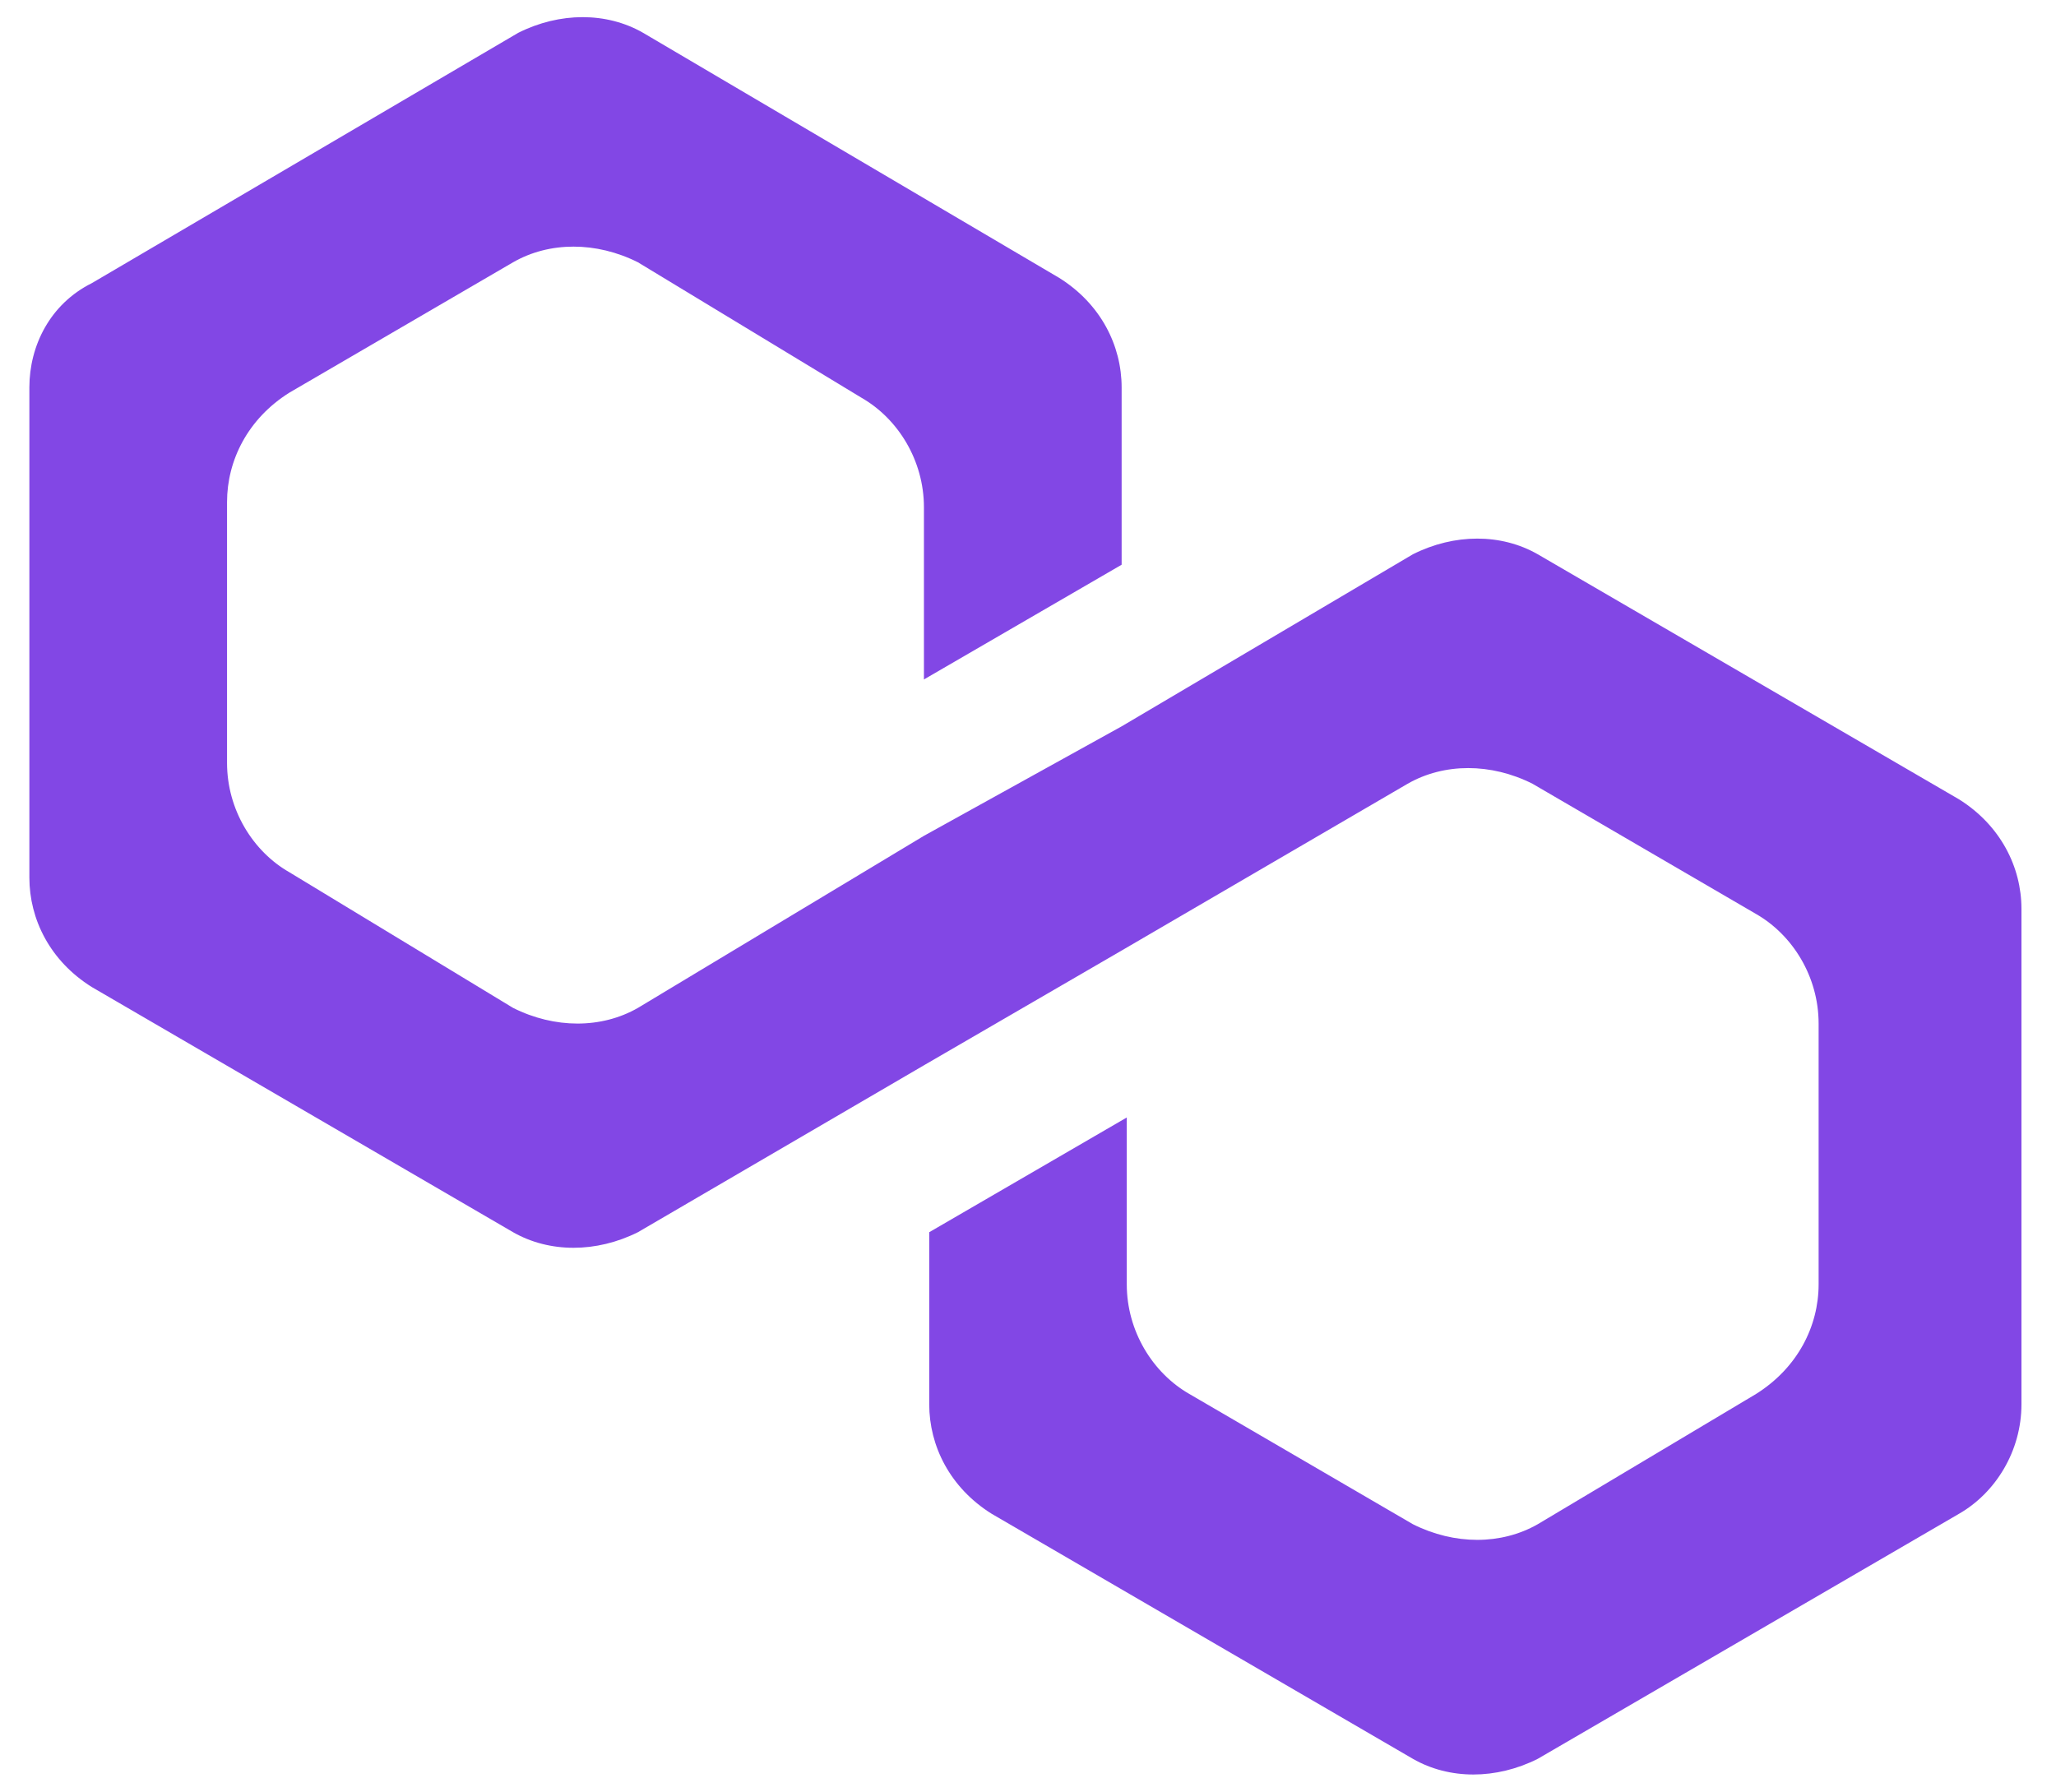
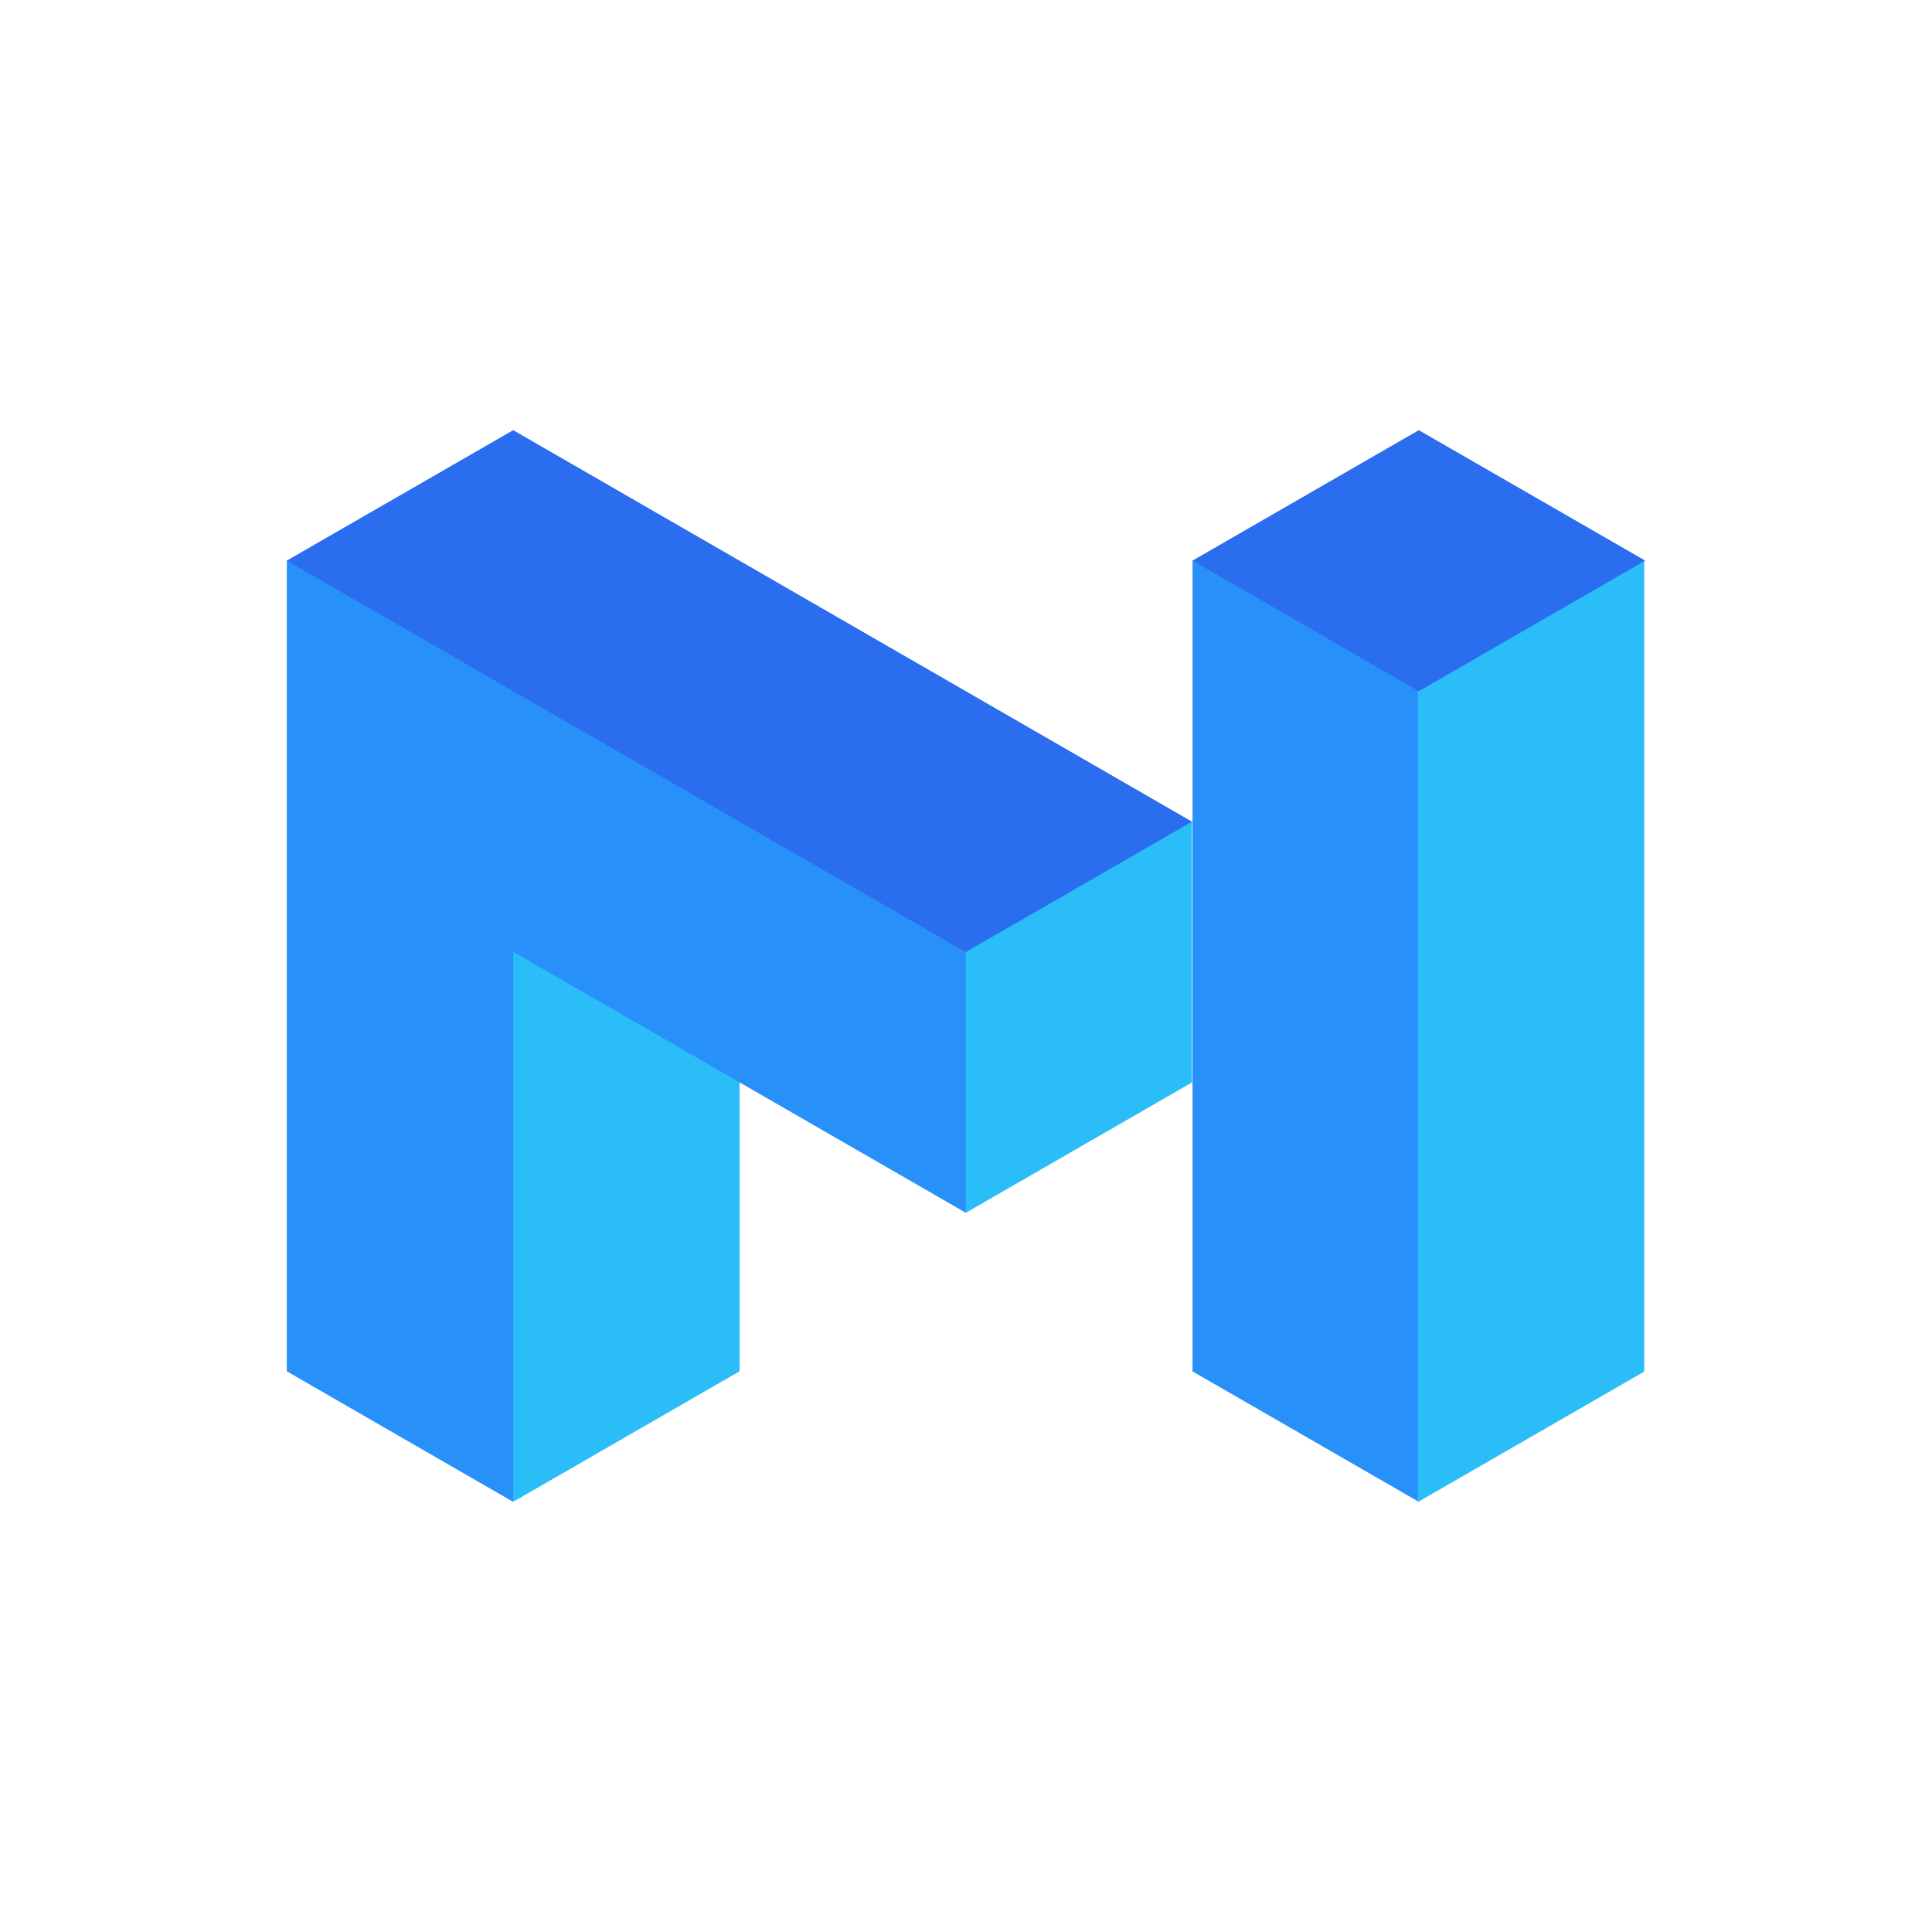
- <svg xmlns="http://www.w3.org/2000/svg" width="70px" height="61px" viewBox="0 0 68 61" version="1.1">
+ <svg xmlns="http://www.w3.org/2000/svg" width="70px" height="70px" viewBox="0 0 70 70" version="1.1">
  <g id="surface1">
-     <path style=" stroke:none;fill-rule:nonzero;fill:rgb(50.98%,27.843%,89.804%);fill-opacity:1;" d="M 51.355 18.871 C 50.113 18.16 48.52 18.16 47.105 18.871 L 37.188 24.73 L 30.457 28.457 L 20.719 34.316 C 19.48 35.027 17.887 35.027 16.469 34.316 L 8.855 29.699 C 7.613 28.992 6.73 27.57 6.73 25.973 L 6.73 17.094 C 6.73 15.676 7.438 14.254 8.855 13.367 L 16.469 8.93 C 17.707 8.219 19.301 8.219 20.719 8.93 L 28.332 13.543 C 29.574 14.254 30.457 15.676 30.457 17.273 L 30.457 23.133 L 37.188 19.227 L 37.188 13.191 C 37.188 11.77 36.48 10.348 35.062 9.461 L 20.895 1.117 C 19.656 0.406 18.062 0.406 16.645 1.117 L 2.125 9.641 C 0.707 10.348 0 11.77 0 13.191 L 0 29.879 C 0 31.301 0.707 32.719 2.125 33.605 L 16.469 41.953 C 17.707 42.66 19.301 42.66 20.719 41.953 L 30.457 36.27 L 37.188 32.363 L 46.926 26.684 C 48.168 25.973 49.762 25.973 51.176 26.684 L 58.793 31.121 C 60.031 31.832 60.918 33.25 60.918 34.852 L 60.918 43.727 C 60.918 45.148 60.207 46.566 58.793 47.457 L 51.355 51.895 C 50.113 52.605 48.52 52.605 47.105 51.895 L 39.488 47.457 C 38.25 46.746 37.363 45.324 37.363 43.727 L 37.363 38.047 L 30.637 41.953 L 30.637 47.809 C 30.637 49.23 31.344 50.652 32.762 51.539 L 47.105 59.883 C 48.344 60.594 49.938 60.594 51.355 59.883 L 65.699 51.539 C 66.938 50.828 67.824 49.41 67.824 47.809 L 67.824 30.945 C 67.824 29.523 67.113 28.102 65.699 27.215 Z M 51.355 18.871 " />
+     <path style=" stroke:none;fill-rule:nonzero;fill:rgb(100%,100%,100%);fill-opacity:1;" d="M 70 35 C 70 54.328 54.328 70 35 70 C 15.672 70 0 54.328 0 35 C 0 15.672 15.672 0 35 0 C 54.328 0 70 15.672 70 35 Z M 70 35 " />
+     <path style=" stroke:none;fill-rule:evenodd;fill:rgb(16.863%,74.118%,96.863%);fill-opacity:1;" d="M 29.48 31.738 L 34.988 43.945 L 43.18 39.223 L 43.188 39.219 L 43.188 29.766 Z M 29.48 31.738 " />
+     <path style=" stroke:none;fill-rule:evenodd;fill:rgb(15.686%,56.863%,97.647%);fill-opacity:1;" d="M 53.785 22.676 L 48.672 20.75 L 43.207 20.309 L 43.207 49.688 L 51.406 54.414 L 57.879 41.168 L 53.797 28.363 Z M 53.785 22.676 " />
+     <path style=" stroke:none;fill-rule:evenodd;fill:rgb(16.863%,74.118%,96.863%);fill-opacity:1;" d="M 53.273 20.32 L 51.375 25.043 L 51.371 25.043 L 51.371 54.422 L 59.574 49.695 L 59.574 20.32 Z M 53.273 20.32 " />
+     <path style=" stroke:none;fill-rule:evenodd;fill:rgb(16.863%,42.745%,93.725%);fill-opacity:1;" d="M 51.406 15.586 L 43.207 20.312 L 51.406 25.043 L 59.609 20.312 Z M 51.406 15.586 " />
+     <path style=" stroke:none;fill-rule:evenodd;fill:rgb(15.686%,56.863%,97.647%);fill-opacity:1;" d="M 34.992 34.488 L 26.793 25.312 L 10.391 20.309 L 10.391 49.684 L 18.59 54.414 L 20.934 38.156 L 26.793 39.219 L 26.793 39.215 L 34.992 43.941 Z M 34.992 34.488 " />
+     <path style=" stroke:none;fill-rule:evenodd;fill:rgb(16.863%,42.745%,93.725%);fill-opacity:1;" d="M 18.594 15.586 L 10.391 20.312 L 34.988 34.496 L 38.707 32.355 L 43.188 29.77 Z M 18.594 15.586 " />
+     <path style=" stroke:none;fill-rule:evenodd;fill:rgb(16.863%,74.118%,96.863%);fill-opacity:1;" d="M 18.598 34.488 L 18.598 54.41 L 26.797 49.684 L 26.797 39.215 Z M 18.598 34.488 " />
  </g>
</svg>
